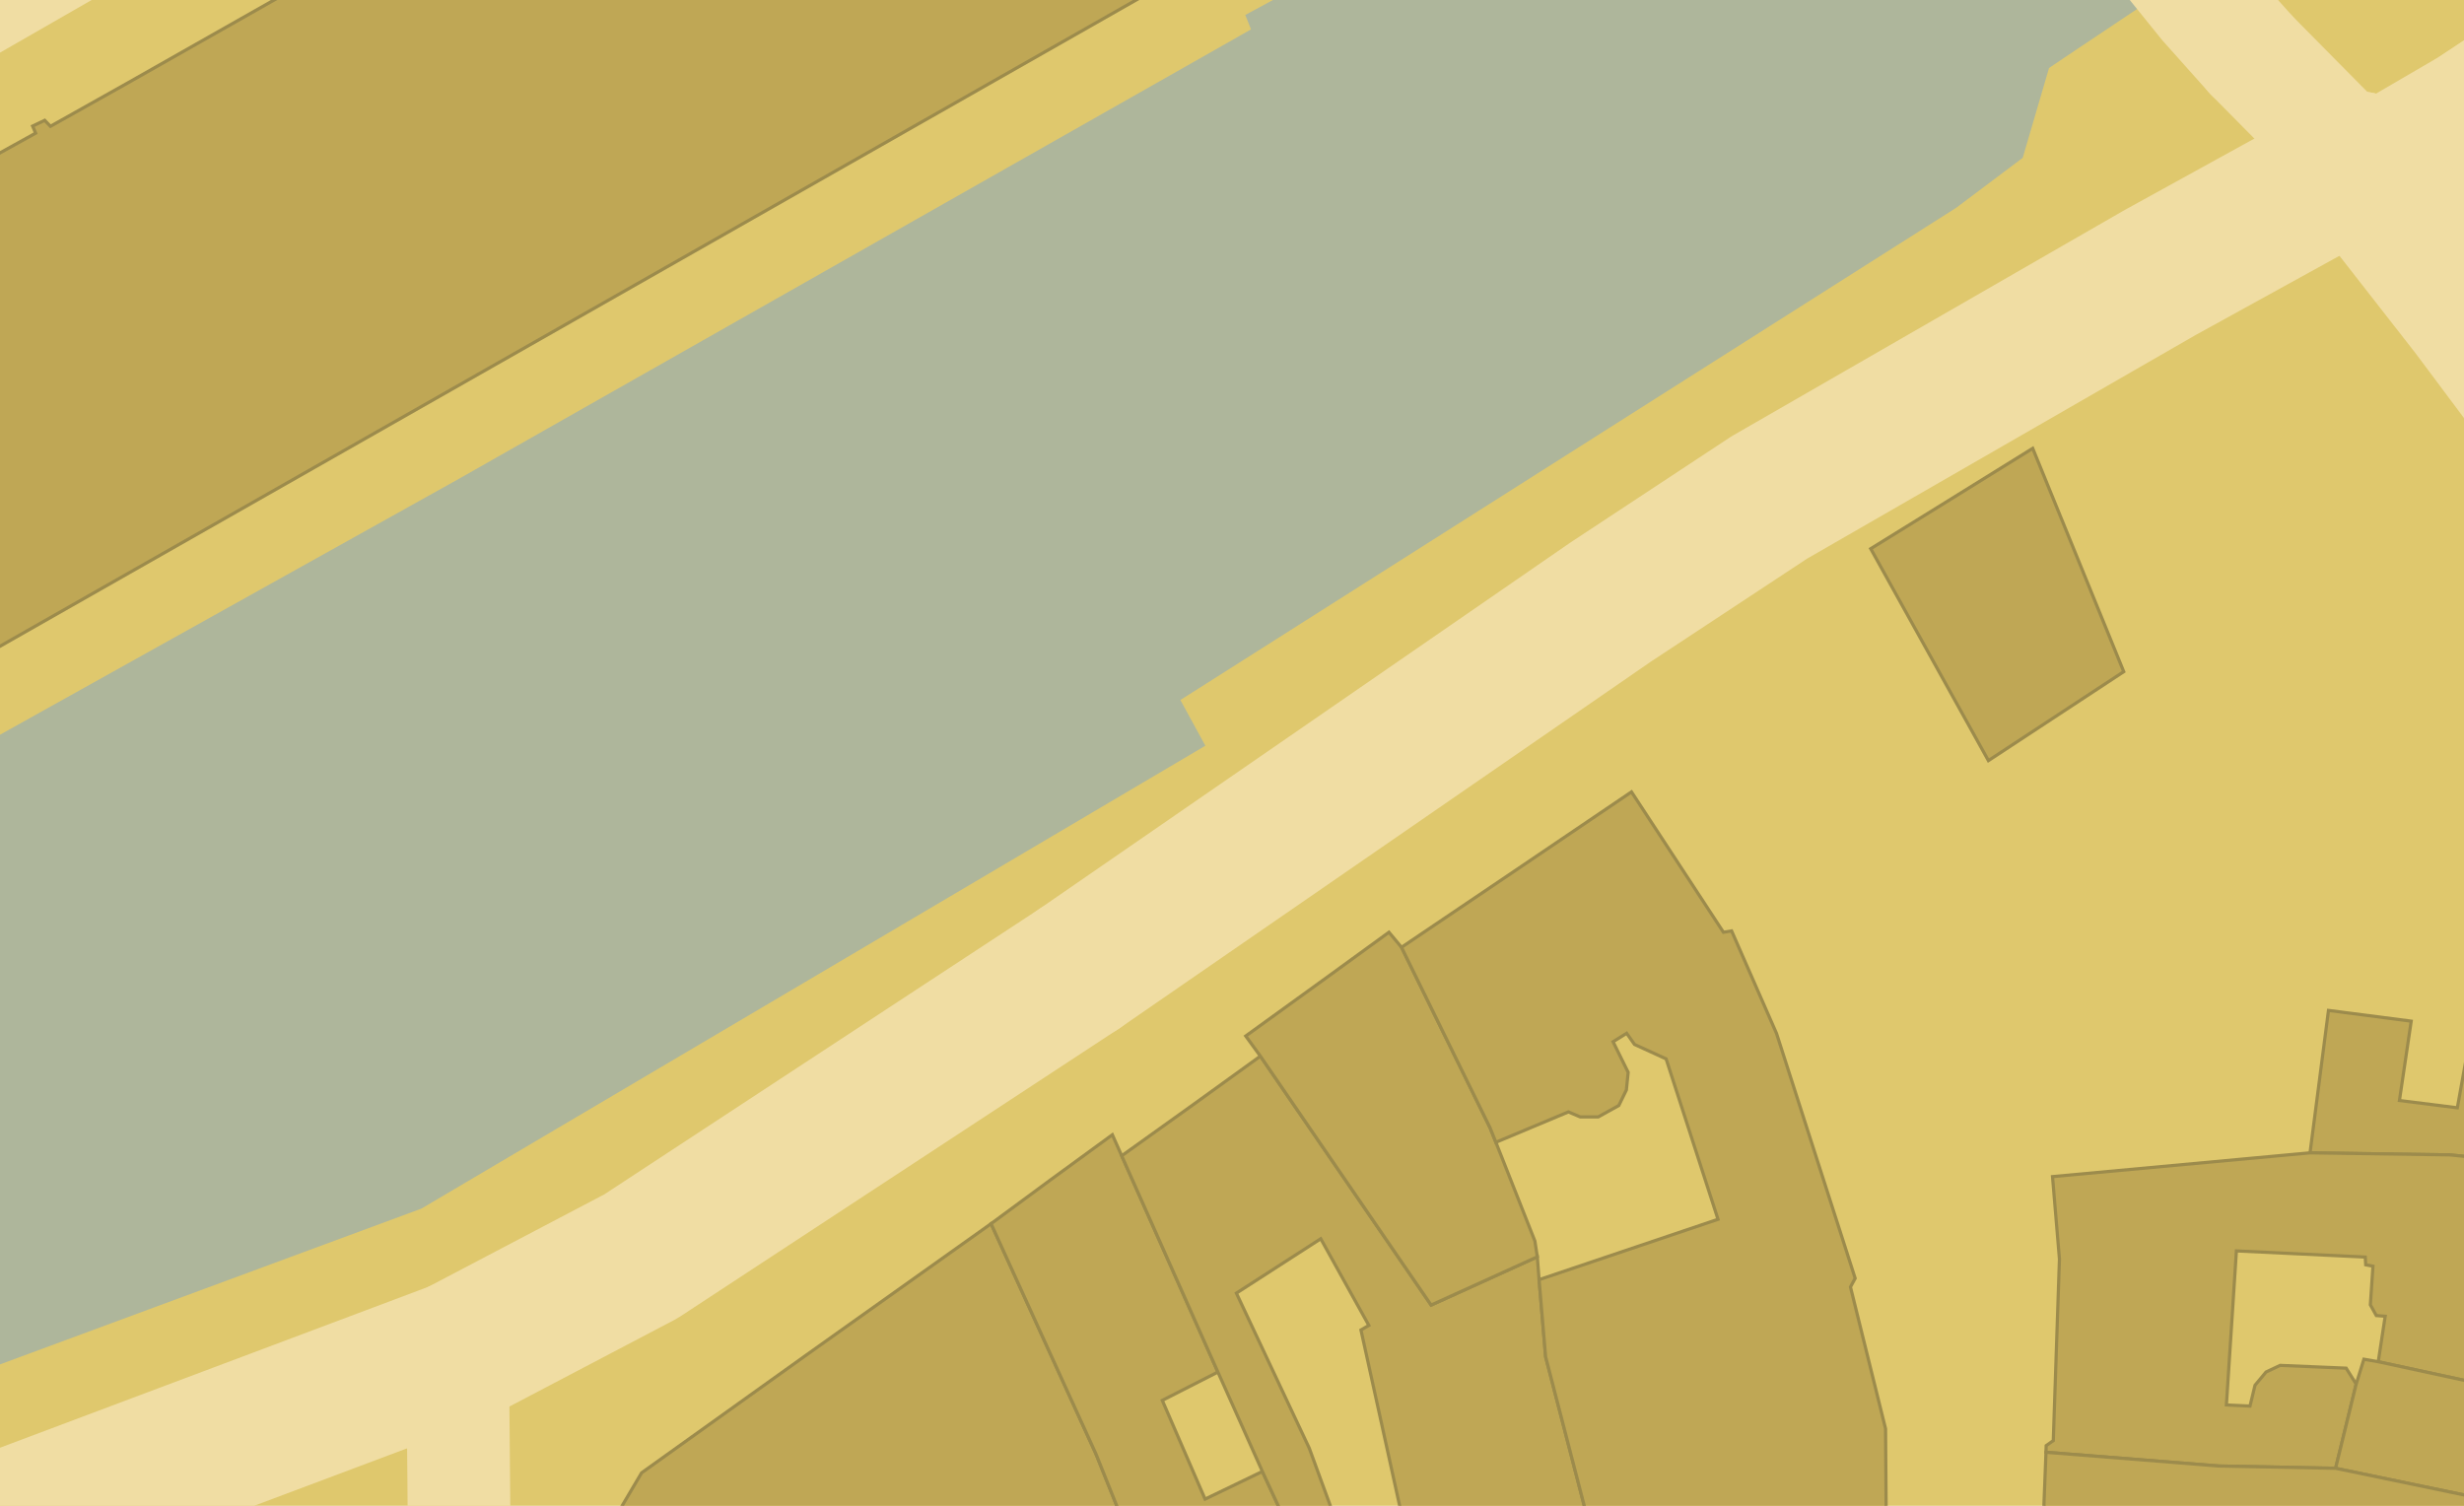
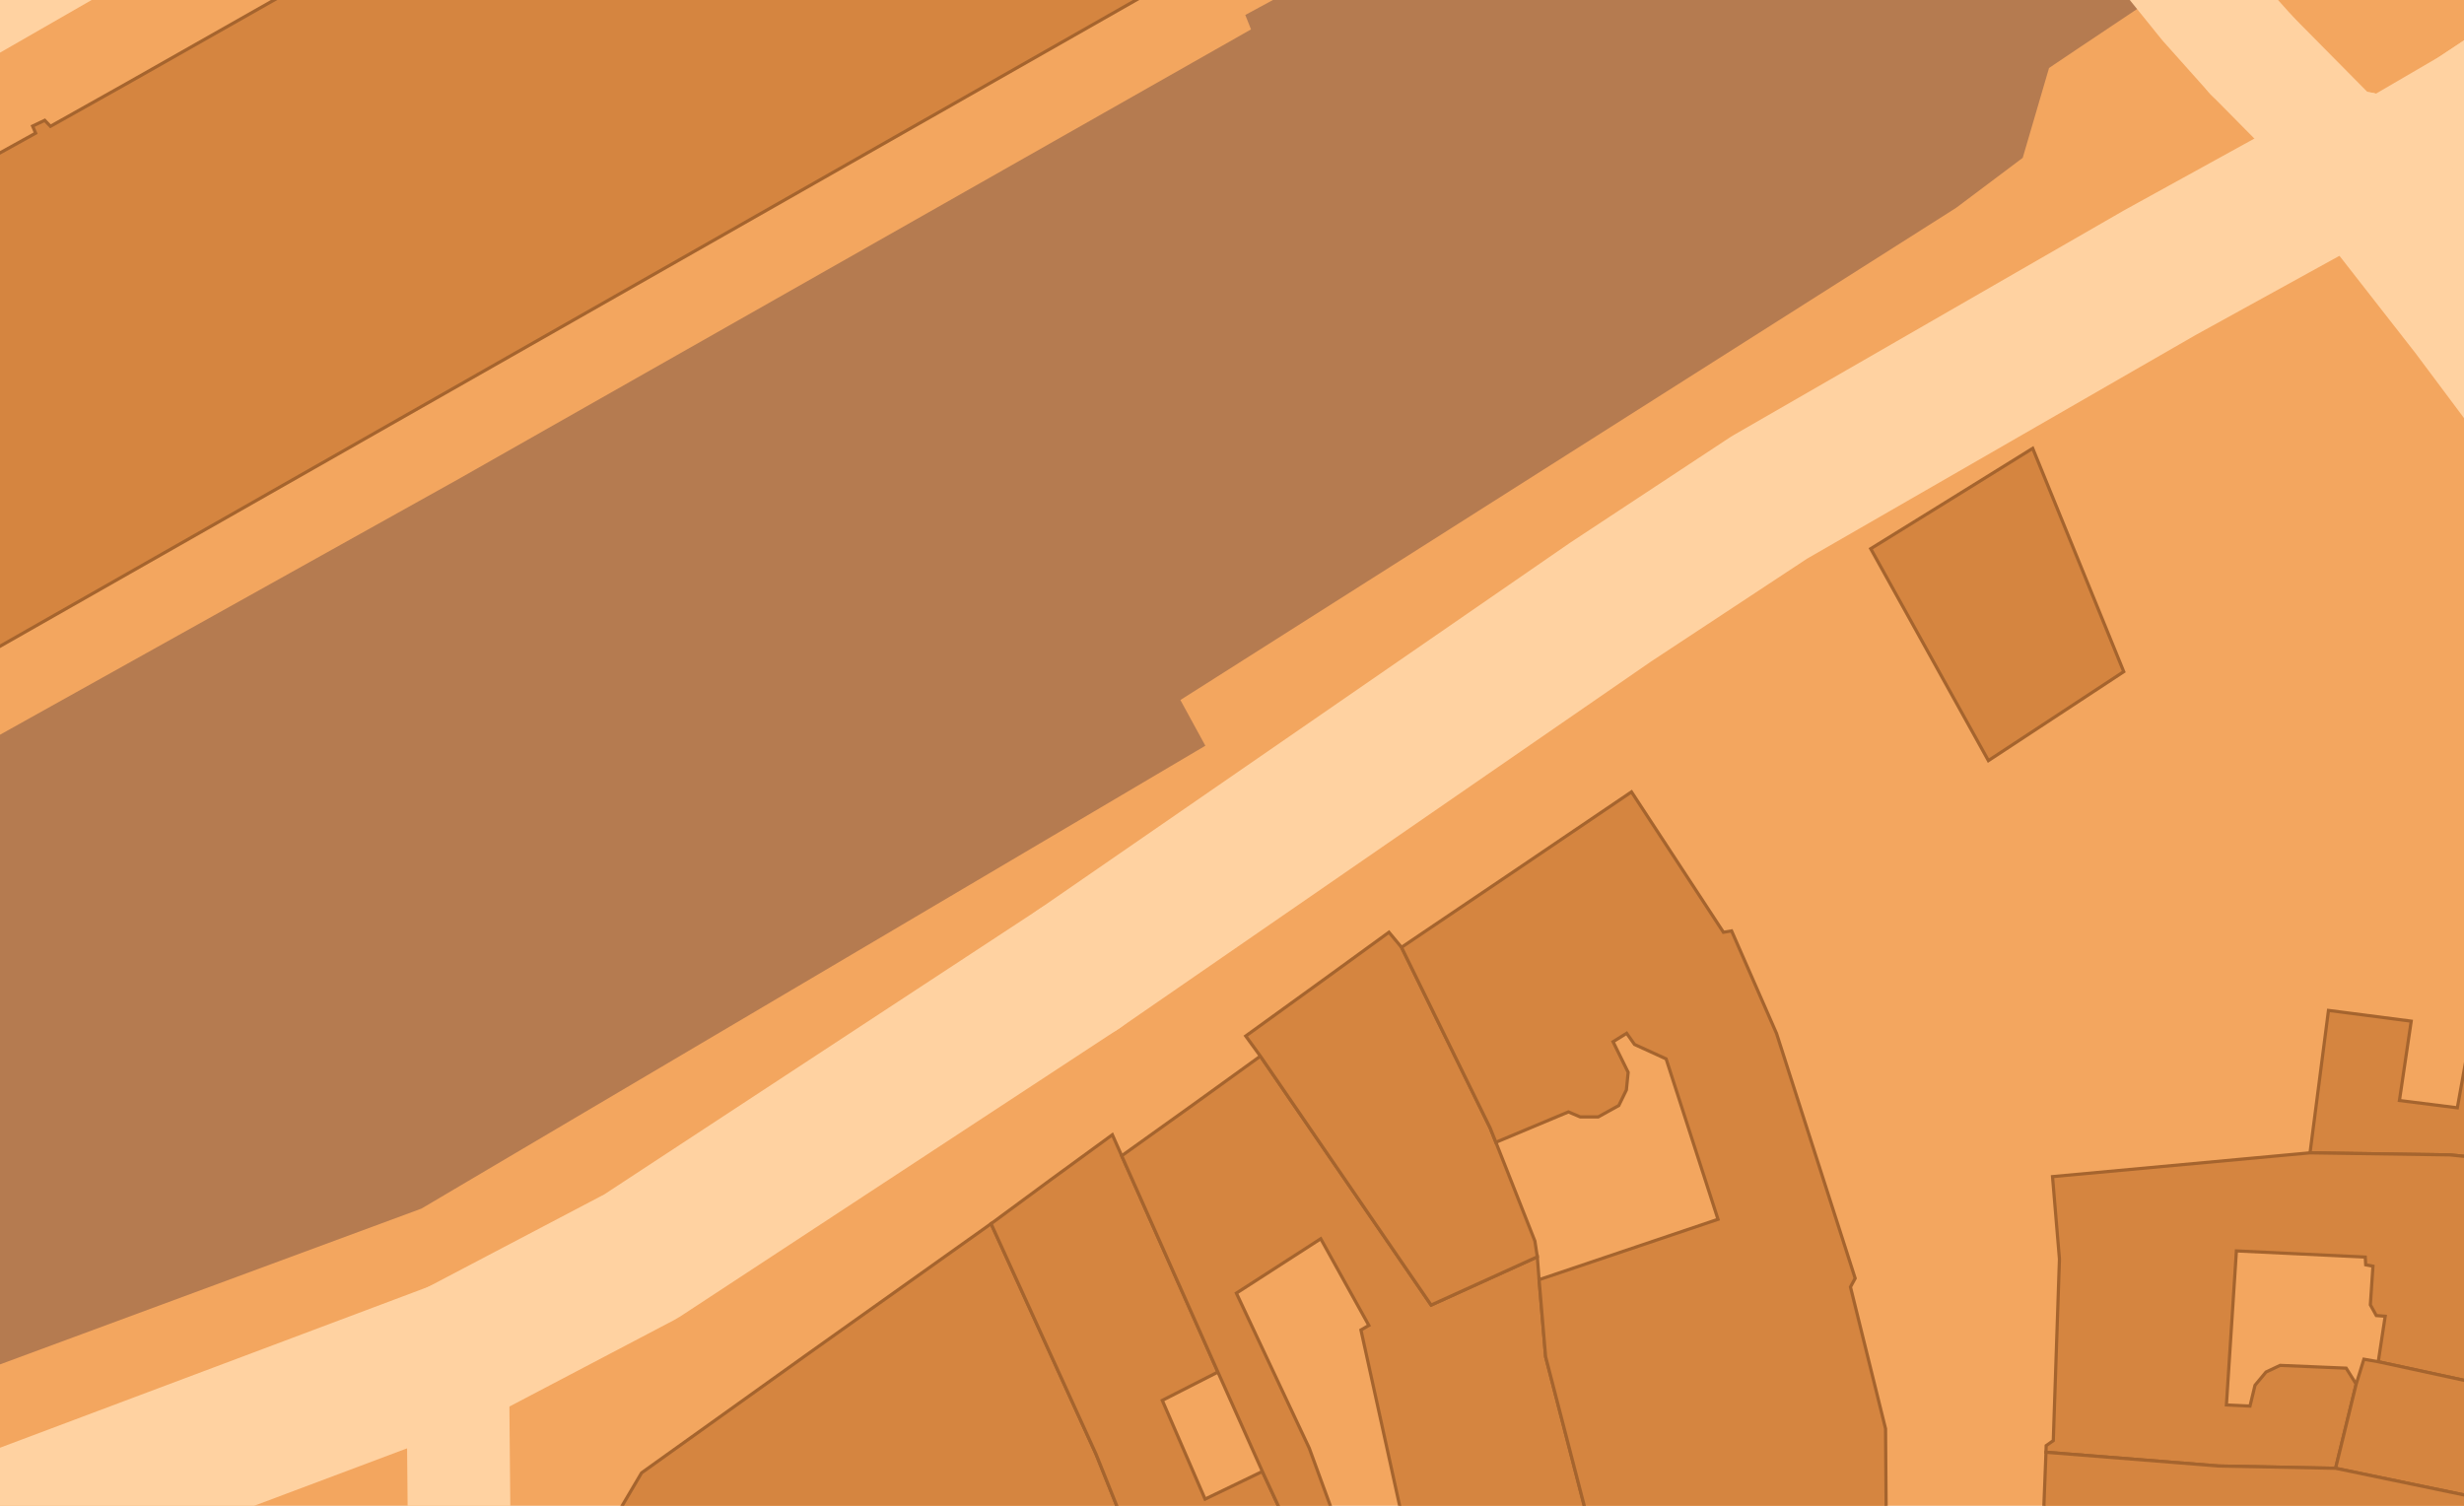
<svg xmlns="http://www.w3.org/2000/svg" viewBox="0 0 540 330">
  <defs>
    <clipPath id="frame">
      <rect width="540" height="330" />
    </clipPath>
  </defs>
  <g clip-path="url(#frame)">
-     <path fill="#dfc86d" d="M0 0H540V330H0Z" />
-     <g fill="#aeb69b">
+     <path fill="#f3a65f" d="M0 0H540V330H0Z" />
+     <g fill="#b57b50">
      <path d="M464.4,-99.46 L407.93,-61.69 L400.94,-57.03 L380.39,-54.88 L272.91,3.28 L274.17,6.44 L100.51,104.97 L-57.87,193.29 L-105.73,208.51 L-252.18,255.25 L-188.68,368.76 L92.36,264.87 L264.16,163.43 L258.69,153.41 L428.68,45.56 L443.29,34.59 L449.06,14.9 L455.09,10.84 L512.52,-27.53 L522.37,-20.66 L534.96,-7.59 L697.58,-122.71 L752.3,-161.58 L879.89,-251.25 L1083.98,-394.01 L1078.74,-404.18 L1076.59,-412.7 L1079.01,-421.16 L1084.08,-427.63 L1269.7,-555.21 L1307.92,-583.32 L1237.13,-697.88 L1197.02,-676.64 L1135.85,-638.37 L1134.52,-632.66 L1130.91,-626.6 L1125.77,-621.94 L1110.46,-610.42 L1089.41,-596.84 L1072.48,-588.38 L1066.75,-585.97 L1060.15,-584.97 L1055.08,-586.47 L988.0,-544.75 L986.88,-546.05 L967.59,-528.67 L974.58,-501.16 L971.7,-482.53 L961.85,-465.6 L921.65,-433.64 L918.67,-436.34 L842.15,-371.52 L773.21,-321.58 L476.17,-119.9 L464.4,-99.46Z" />
    </g>
-     <g fill="#bfa755" stroke="#9c8b4c" stroke-width=".7">
+     <g fill="#d58540" stroke="#a5642e" stroke-width=".7">
      <path d="M-37.89,163.18 L-84.62,80.37 L7.81,29.18 L7.15,27.63 L9.8,26.37 L11.06,27.68 L28.2,18.06 L110.32,-28.48 L109.29,-30.58 L112.01,-31.99 L113.34,-30.43 L202.78,-81.03 L202.25,-82.43 L204.61,-83.88 L205.47,-82.68 L233.57,-98.56 L321.83,-148.5 L354.8,-102.02 L359.34,-95.6 L358.88,-94.7 L375.05,-71.71 L-37.89,163.18Z" />
      <path d="M-129.96,15.4 L-144.9,-8.99 L-161.87,-36.69 L-119.62,-62.09 L-89.52,-8.14 L-108.81,3.08 L-129.96,15.4Z" />
      <path d="M-138.87,-99.96 L-125.32,-107.53 L-118.62,-111.28 L-95.06,-124.41 L-41.83,-31.89 L-64.0,-19.16 L-86.37,-6.34 L-89.52,-8.14 L-119.62,-62.09 L-138.87,-99.96Z" />
      <path d="M32.7,-149.2 L-3.29,-122.5 L31.28,-74.77 L32.04,-73.51 L1.28,-56.08 L-31.92,-37.25 L-65.03,-92.65 L-95.89,-149.66 L-123.86,-206.96 L-96.68,-223.54 L-77.86,-192.24 L-65.79,-199.0 L-53.96,-179.91 L-5.44,-207.86 L22.2,-165.34 L32.7,-149.2Z" />
      <path d="M-69.34,393.01 L-53.6,386.2 L-39.61,380.19 L-29.67,414.15 L-26.09,446.51 L-40.34,450.52 L-36.76,463.84 L-45.08,465.95 L-48.56,453.22 L-69.34,393.01Z" />
      <path d="M-39.61,380.19 L-24.8,374.98 L-9.75,369.67 L-4.45,408.59 L-4.28,434.94 L-4.08,446.01 L2.08,469.75 L-4.91,471.41 L-11.54,473.01 L-18.04,445.71 L-23.01,445.91 L-26.09,446.51 L-29.67,414.15 L-39.61,380.19Z" />
      <path d="M-9.75,369.67 L6.92,364.81 L19.88,361.0 L22.93,405.13 L23.16,408.44 L11.49,408.94 L12.09,424.72 L25.44,422.92 L28.06,424.52 L29.22,413.75 L40.09,413.05 L38.5,432.68 L27.8,433.24 L17.29,433.79 L11.13,434.14 L-4.28,434.94 L-4.45,408.59 L-9.75,369.67Z" />
      <path d="M19.88,361.0 L30.02,358.09 L41.22,354.89 L44.4,401.13 L22.93,405.13 L19.88,361.0Z" />
      <path d="M41.22,354.89 L66.27,347.32 L65.68,375.53 L65.18,399.57 L44.53,403.38 L44.4,401.13 L41.22,354.89Z" />
      <path d="M65.18,399.57 L60.64,433.49 L56.5,464.19 L11.66,458.08 L11.13,434.14 L17.29,433.79 L17.52,450.62 L25.28,450.97 L27.8,433.24 L38.5,432.68 L40.09,413.05 L41.58,412.95 L42.35,403.73 L44.53,403.38 L65.18,399.57Z" />
      <path d="M413.93,670.93 L381.28,651.99 L359.94,639.62 L316.59,617.73 L274.2,598.19 L237.81,582.56 L215.24,574.35 L195.09,567.04 L152.08,553.46 L109.16,541.29 L113.37,502.77 L121.99,424.17 L176.64,416.95 L214.58,404.08 L210.57,440.2 L194.2,440.55 L195.63,428.58 L186.21,427.47 L184.26,441.15 L177.56,440.65 L174.41,467.75 L192.34,469.9 L194.4,528.76 L221.71,538.03 L224.19,531.27 L235.46,535.63 L244.77,510.08 L301.88,531.57 L328.02,543.74 L314.3,576.7 L385.96,613.37 L385.09,616.18 L404.18,626.6 L413.3,609.72 L440.61,622.54 L413.93,670.93Z" />
      <path d="M225.02,485.13 L233.27,434.64 L278.94,442.05 L283.98,410.14 L312.12,414.35 L315.43,390.96 L342.94,395.01 L333.96,453.97 L338.53,454.88 L334.22,482.63 L355.9,485.93 L351.49,513.84 L352.78,513.99 L351.09,524.91 L323.02,520.65 L323.58,516.89 L296.18,512.58 L297.24,503.92 L269.99,499.61 L270.86,492.3 L225.02,485.13Z" />
      <path d="M121.99,424.17 L126.33,384.04 L131.2,338.71 L140.61,322.78 L176.83,296.88 L217.2,268.18 L240.2,318.67 L248.62,339.66 L267.97,383.64 L268.11,386.5 L244.24,394.81 L220.51,332.3 L185.65,357.54 L183.33,381.94 L234.77,379.43 L240.73,396.12 L216.87,405.98 L216.17,403.73 L214.58,404.08 L176.64,416.95 L121.99,424.17Z" />
      <path d="M217.2,268.18 L230.32,258.51 L243.78,248.69 L245.83,253.3 L266.91,300.69 L254.72,306.9 L264.1,328.54 L276.66,322.48 L292.86,357.49 L295.28,369.32 L295.68,371.32 L267.97,383.64 L248.62,339.66 L240.2,318.67 L217.2,268.18Z" />
      <path d="M245.83,253.3 L261.44,242.13 L276.22,231.46 L313.64,286.01 L336.91,275.44 L337.3,280.45 L338.73,297.33 L350.83,344.02 L335.58,347.52 L337.8,362.6 L314.9,367.06 L298.26,291.47 L299.99,290.47 L289.45,271.48 L270.96,283.4 L286.93,317.37 L305.46,368.01 L295.28,369.32 L292.86,357.49 L276.66,322.48 L266.91,300.69 L245.83,253.3Z" />
      <path d="M276.22,231.46 L273.01,227.05 L289.78,214.93 L304.4,204.31 L307.15,207.61 L326.57,247.19 L327.83,250.34 L336.38,271.98 L336.91,275.44 L313.64,286.01 L276.22,231.46Z" />
      <path d="M307.15,207.61 L332.83,190.28 L357.55,173.55 L377.7,204.31 L379.49,204.01 L389.34,226.5 L406.57,280.15 L405.54,282.05 L413.23,313.11 L413.43,340.86 L408.69,369.97 L400.97,391.31 L391.56,417.26 L383.04,440.8 L378.07,454.53 L360.67,448.16 L363.75,430.93 L352.72,428.03 L355.93,380.29 L353.64,360.0 L350.83,344.02 L338.73,297.33 L337.3,280.45 L376.51,267.22 L365.14,232.06 L358.22,228.9 L356.49,226.45 L353.51,228.3 L356.82,235.01 L356.43,238.87 L354.77,242.28 L350.26,244.78 L346.32,244.78 L343.73,243.68 L327.83,250.34 L326.57,247.19 L307.15,207.61Z" />
      <path d="M409.98,120.25 L426.26,110.18 L445.48,98.26 L465.43,147.2 L435.77,166.69 L409.98,120.25Z" />
      <path d="M593.55,232.41 L591.7,244.78 L589.61,258.41 L536.91,253.1 L506.26,252.65 L510.3,221.44 L528.43,223.79 L525.85,241.18 L538.54,242.78 L541.65,225.55 L593.55,232.41Z" />
      <path d="M589.61,258.41 L584.64,282.65 L578.84,310.91 L521.21,298.43 L522.73,288.46 L520.78,288.31 L519.48,285.96 L520.05,277.49 L518.46,277.19 L518.36,275.49 L490.12,274.14 L487.93,307.9 L493.1,308.15 L494.2,303.59 L496.61,300.69 L499.7,299.23 L514.18,299.84 L516.37,303.34 L511.86,321.78 L486.21,321.28 L448.39,318.27 L448.43,316.82 L449.99,315.72 L451.34,275.94 L449.82,257.86 L506.26,252.65 L536.91,253.1 L589.61,258.41Z" />
      <path d="M578.84,310.91 L576.39,322.48 L573.83,334.65 L511.86,321.78 L516.37,303.34 L518.06,297.88 L521.21,298.43 L578.84,310.91Z" />
      <path d="M573.83,334.65 L571.25,346.97 L568.66,359.1 L507.09,346.27 L488.63,343.92 L448.59,340.21 L449.06,331.24 L447.93,330.04 L448.39,318.27 L486.21,321.28 L511.86,321.78 L573.83,334.65Z" />
      <path d="M555.71,387.9 L549.64,401.13 L544.04,413.35 L541.06,412.25 L484.78,391.16 L477.86,389.6 L485.65,367.06 L498.47,369.52 L555.71,387.9Z" />
      <path d="M541.06,412.25 L536.15,426.47 L532.14,438.09 L481.47,419.11 L435.73,403.33 L400.97,391.31 L408.69,369.97 L442.59,381.19 L477.86,389.6 L484.78,391.16 L541.06,412.25Z" />
      <path d="M532.14,438.09 L524.98,453.72 L518.52,467.9 L391.56,417.26 L400.97,391.31 L435.73,403.33 L430.53,417.41 L459.63,428.88 L460.33,427.32 L475.6,433.59 L481.47,419.11 L532.14,438.09Z" />
      <path d="M518.52,467.9 L512.75,480.37 L507.49,491.79 L460.92,471.51 L464.1,463.79 L441.67,454.37 L443.09,450.77 L422.44,442.1 L422.05,443.35 L417.21,441.65 L413.73,451.47 L411.97,451.62 L387.12,442.35 L383.04,440.8 L391.56,417.26 L518.52,467.9Z" />
      <path d="M-96.62,495.65 L-105.89,479.32 L-131.02,417.66 L-99.1,404.88 L-69.34,393.01 L-48.56,453.22 L-63.24,459.08 L-60.39,467.55 L-96.62,495.65Z" />
      <path d="M-37.89,163.18 L-60.76,171.04 L-61.09,172.15 L-108.31,189.98 L-109.51,188.93 L-119.52,192.53 L-133.0,185.52 L-161.21,134.43 L-162.14,129.52 L-160.98,125.61 L-158.36,122.6 L-147.72,116.84 L-148.05,115.94 L-121.17,100.96 L-104.6,91.7 L-103.34,91.7 L-84.62,80.37 L-37.89,163.18Z" />
      <path d="M31.28,-74.77 L-3.29,-122.5 L32.7,-149.2 L67.3,-97.01 L50.57,-87.14 L31.28,-74.77Z" />
    </g>
-     <g fill="none" stroke="#f0dda3" stroke-linecap="round" stroke-linejoin="round">
+     <g fill="none" stroke="#ffd2a1" stroke-linecap="round" stroke-linejoin="round">
      <path d="M516.86,35.79 L493.43,12.1" stroke-width="24.8" />
      <path d="M100.28,-73.81 L-19.96,-4.73 L-118.02,51.57 L-139.47,63.44 L-216.75,106.27 L-276.47,140.24 L-288.14,146.9 L-327.44,167.14" stroke-width="48.1" />
      <path d="M2310.97,-1250.67 L2288.44,-1247.91 L2271.0,-1244.35 L2253.57,-1235.79 L2235.08,-1221.96 L1846.99,-925.06 L1736.7,-844.81 L1626.6,-769.37 L1538.18,-704.34 L1314.25,-529.17 L1238.12,-473.31 L939.58,-269.58 L890.7,-234.92 L791.54,-158.92 L772.25,-141.59 L750.25,-122.71 L704.61,-88.39 L585.33,-7.74 L568.27,3.58 L540.73,21.87 L516.86,35.79" stroke-width="22.5" />
      <path d="M78.11,576.2 L79.13,565.03 L81.42,540.54 L100.64,336.25 L100.28,296.43" stroke-width="22.5" />
      <path d="M493.43,12.1 L483.36,0.83 L406.17,-94.8" stroke-width="24.8" />
      <path d="M-304.11,-752.03 L-249.17,-677.44 L-207.44,-612.32 L-162.7,-529.02 L-142.22,-480.88 L-104.93,-421.21 L-81.93,-385.95 L-75.47,-376.18 L3.64,-227.25 L75.79,-112.69 L100.28,-73.81" stroke-width="22.5" />
      <path d="M-19.96,-4.73 L-36.93,-34.54 L-106.59,-157.02 L-178.21,-291.67 L-184.64,-302.59" stroke-width="22.5" />
      <path d="M494.43,620.69 L596.64,421.31" stroke-width="31.5" />
      <path d="M638.53,231.66 L630.67,202.6 L623.61,186.02 L613.8,166.39 L600.91,145.2 L576.32,113.24" stroke-width="31.5" />
      <path d="M733.74,98.36 L716.41,86.84 L722.71,58.43 L707.0,48.11 L749.91,-62.69 L704.61,-88.39 L568.27,3.58 L540.73,21.87 L547.19,26.57 L552.76,58.53 L570.62,81.93 L637.43,169.59 L674.88,224.14 L692.88,223.89 L701.56,223.74 L704.61,217.68 L736.26,158.27 L725.36,152.51 L722.8,128.46 L733.74,98.36" stroke-width="22.5" />
      <path d="M406.17,-94.8 L328.36,-203.21" stroke-width="13.5" />
      <path d="M236.49,212.32 L352.95,131.97 L387.75,109.03 L459.89,67.5 L473.38,59.74 L516.86,35.79" stroke-width="31.5" />
      <path d="M100.28,296.43 L-112.56,376.38" stroke-width="31.5" />
      <path d="M145.71,-99.61 L100.28,-73.81" stroke-width="48.1" />
      <path d="M596.64,421.31 L612.87,384.14 L626.07,352.63 L634.85,327.04 L639.89,300.79 L641.71,273.79 L641.41,254.45 L638.53,231.66" stroke-width="31.5" />
      <path d="M596.64,421.31 L608.2,429.93 L620.36,437.94 L633.26,446.66 L668.88,472.56 L762.51,550.86" stroke-width="13.5" />
      <path d="M240.23,-153.21 L145.71,-99.61" stroke-width="46.8" />
      <path d="M576.32,113.24 L564.12,97.36 L558.22,89.69 L541.82,67.75 L516.86,35.79" stroke-width="31.5" />
      <path d="M100.28,296.43 L140.44,275.34 L236.49,212.32" stroke-width="31.5" />
    </g>
  </g>
</svg>
